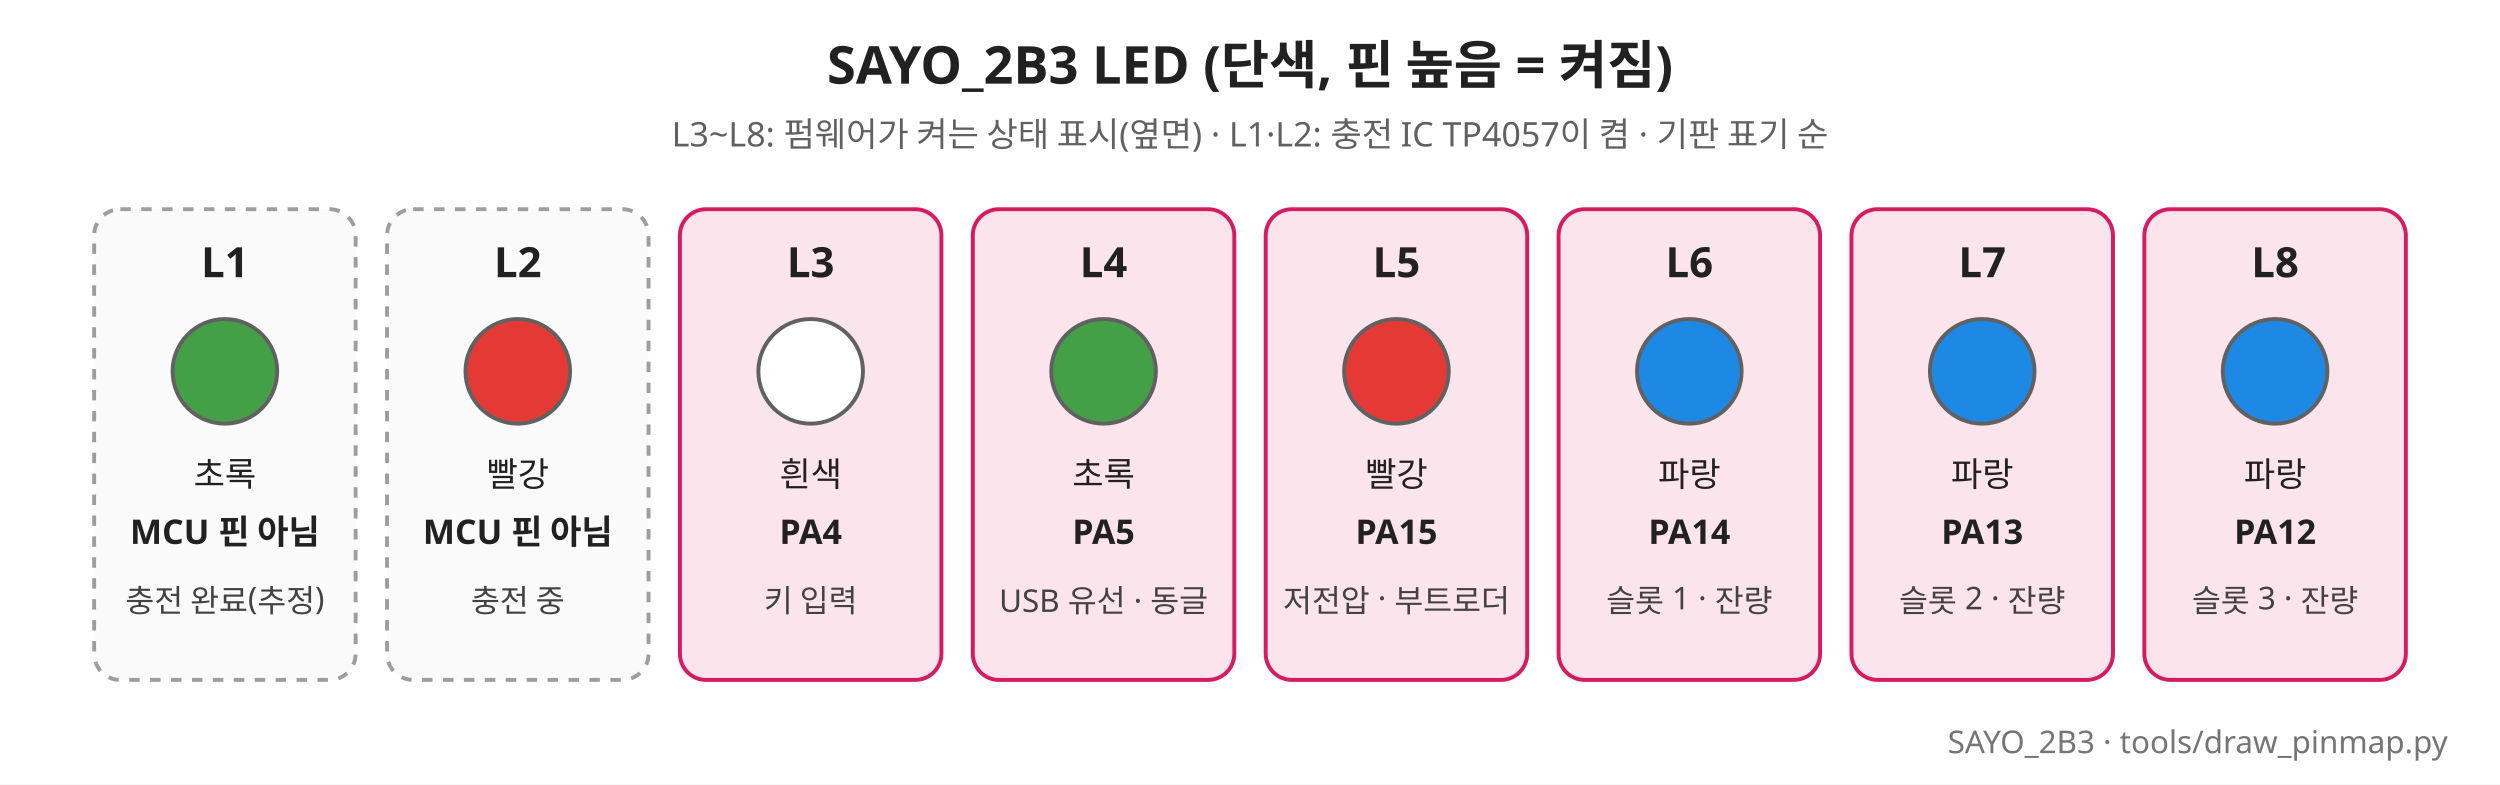
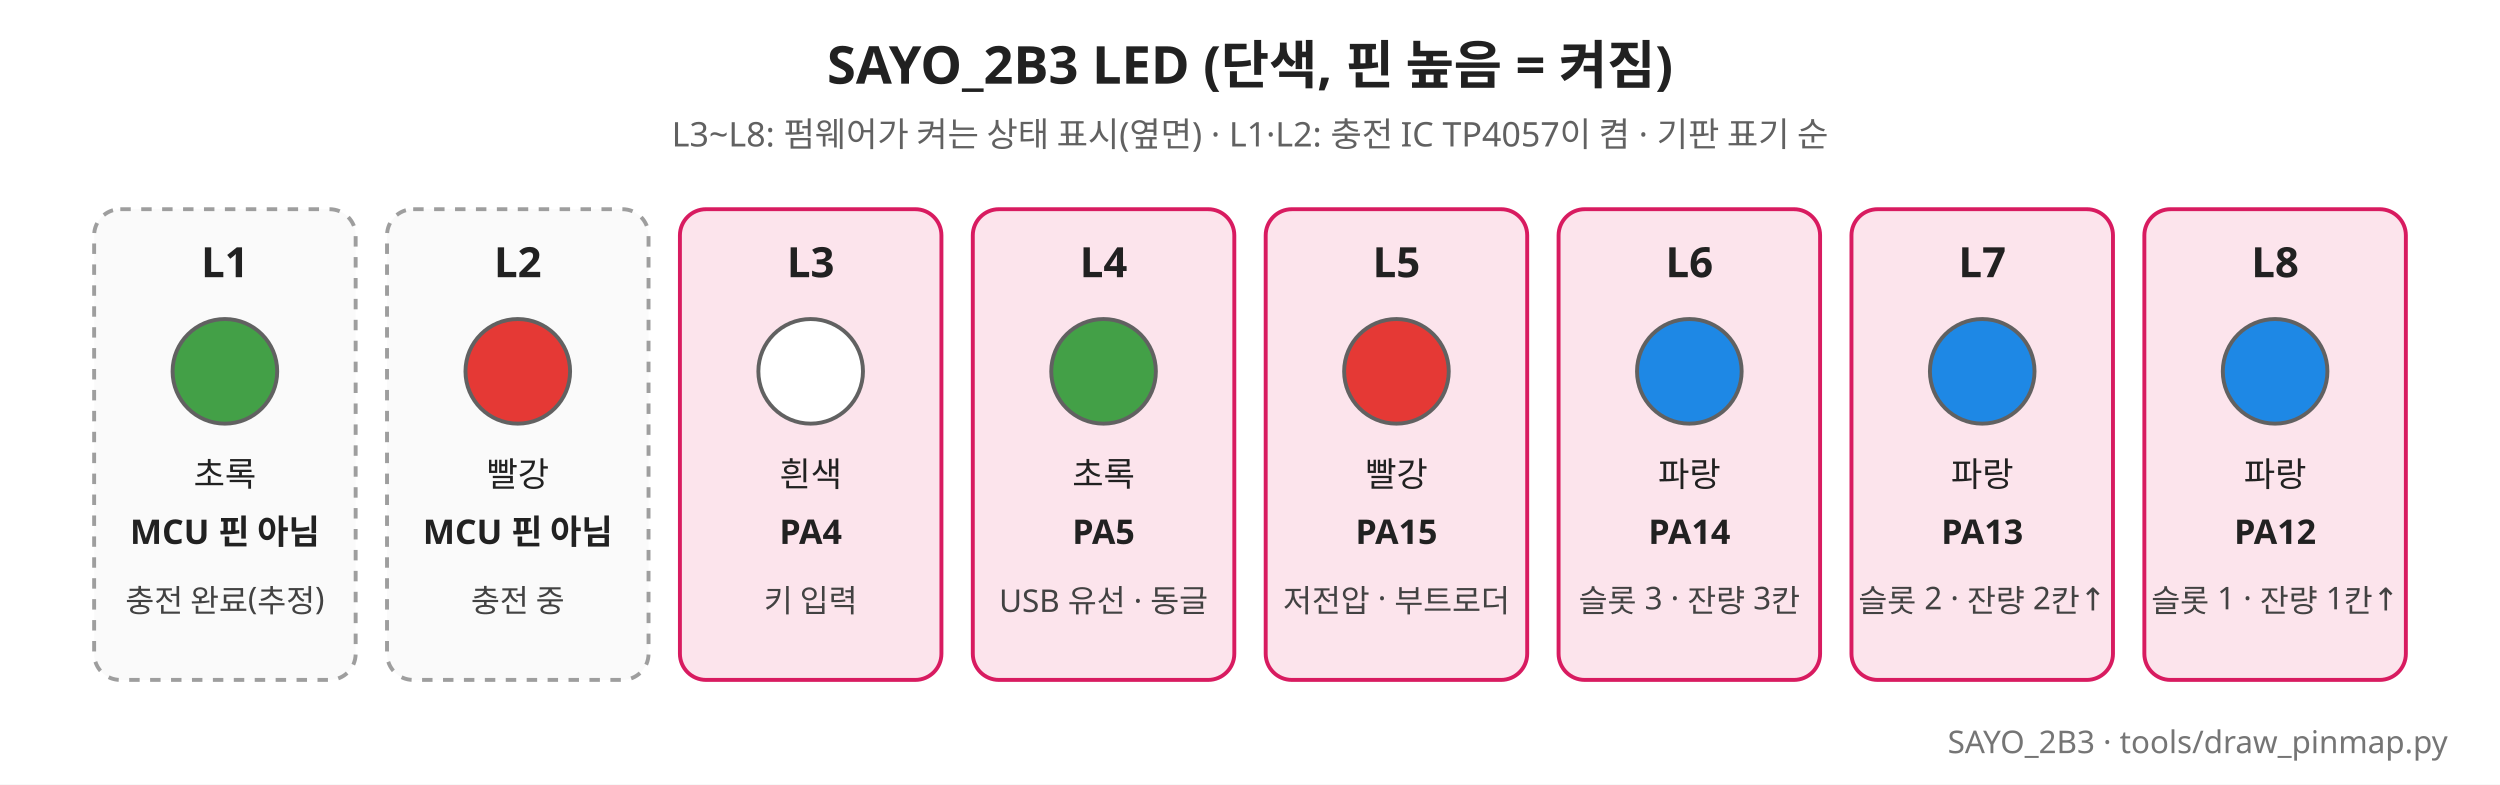
<svg xmlns="http://www.w3.org/2000/svg" width="956" height="300" viewBox="0 0 956 300" font-family="Malgun Gothic, Apple SD Gothic Neo, Noto Sans KR, sans-serif" fill="#212121">
  <defs>
    <marker id="arrow" viewBox="0 0 10 10" refX="9" refY="5" markerWidth="7" markerHeight="7" orient="auto">
      <path d="M0,0 L10,5 L0,10 z" fill="#d81b60" />
    </marker>
  </defs>
  <rect width="956" height="300" fill="#ffffff" />
  <text x="478.0" y="32" text-anchor="middle" font-size="20" font-weight="bold">SAYO_2B3 LED (단색, 핀 높음 = 켜짐)</text>
  <text x="478.0" y="56" text-anchor="middle" font-size="13" fill="#616161">L3~L8: 펌웨어가 켜는 상태 표시(옆면) · L1·L2: 충전 IC TP4057이 켬 · 기판 표기 순</text>
  <rect x="36.0" y="80" width="100" height="180" rx="10" fill="#fafafa" stroke="#9e9e9e" stroke-width="1.5" stroke-dasharray="4 4" />
  <text x="86.0" y="106" text-anchor="middle" font-size="16" font-weight="bold">L1</text>
  <circle cx="86.0" cy="142" r="20" fill="#43a047" stroke="#616161" stroke-width="1.5" />
  <text x="86.0" y="186" text-anchor="middle" font-size="13">초록</text>
  <text x="86.0" y="208" text-anchor="middle" font-size="13" font-weight="bold">MCU 핀 아님</text>
  <text x="86.0" y="234" text-anchor="middle" font-size="12" fill="#424242">충전 완료(추정)</text>
  <rect x="148.0" y="80" width="100" height="180" rx="10" fill="#fafafa" stroke="#9e9e9e" stroke-width="1.5" stroke-dasharray="4 4" />
  <text x="198.0" y="106" text-anchor="middle" font-size="16" font-weight="bold">L2</text>
  <circle cx="198.0" cy="142" r="20" fill="#e53935" stroke="#616161" stroke-width="1.5" />
  <text x="198.0" y="186" text-anchor="middle" font-size="13">빨강</text>
  <text x="198.0" y="208" text-anchor="middle" font-size="13" font-weight="bold">MCU 핀 아님</text>
  <text x="198.0" y="234" text-anchor="middle" font-size="12" fill="#424242">충전 중</text>
  <rect x="260.0" y="80" width="100" height="180" rx="10" fill="#fce4ec" stroke="#d81b60" stroke-width="1.5" />
  <text x="310.0" y="106" text-anchor="middle" font-size="16" font-weight="bold">L3</text>
  <circle cx="310.0" cy="142" r="20" fill="#ffffff" stroke="#616161" stroke-width="1.5" />
  <text x="310.0" y="186" text-anchor="middle" font-size="13">흰색</text>
  <text x="310.0" y="208" text-anchor="middle" font-size="13" font-weight="bold">PA4</text>
  <text x="310.0" y="234" text-anchor="middle" font-size="12" fill="#424242">키 입력</text>
  <rect x="372.0" y="80" width="100" height="180" rx="10" fill="#fce4ec" stroke="#d81b60" stroke-width="1.5" />
  <text x="422.0" y="106" text-anchor="middle" font-size="16" font-weight="bold">L4</text>
  <circle cx="422.0" cy="142" r="20" fill="#43a047" stroke="#616161" stroke-width="1.5" />
  <text x="422.0" y="186" text-anchor="middle" font-size="13">초록</text>
  <text x="422.0" y="208" text-anchor="middle" font-size="13" font-weight="bold">PA5</text>
  <text x="422.0" y="234" text-anchor="middle" font-size="12" fill="#424242">USB 유선 · 동글</text>
  <rect x="484.0" y="80" width="100" height="180" rx="10" fill="#fce4ec" stroke="#d81b60" stroke-width="1.5" />
  <text x="534.0" y="106" text-anchor="middle" font-size="16" font-weight="bold">L5</text>
  <circle cx="534.0" cy="142" r="20" fill="#e53935" stroke="#616161" stroke-width="1.5" />
  <text x="534.0" y="186" text-anchor="middle" font-size="13">빨강</text>
  <text x="534.0" y="208" text-anchor="middle" font-size="13" font-weight="bold">PA15</text>
  <text x="534.0" y="234" text-anchor="middle" font-size="12" fill="#424242">저전압 · 부트로더</text>
  <rect x="596.0" y="80" width="100" height="180" rx="10" fill="#fce4ec" stroke="#d81b60" stroke-width="1.5" />
  <text x="646.0" y="106" text-anchor="middle" font-size="16" font-weight="bold">L6</text>
  <circle cx="646.0" cy="142" r="20" fill="#1e88e5" stroke="#616161" stroke-width="1.5" />
  <text x="646.0" y="186" text-anchor="middle" font-size="13">파랑</text>
  <text x="646.0" y="208" text-anchor="middle" font-size="13" font-weight="bold">PA14</text>
-   <text x="646.0" y="234" text-anchor="middle" font-size="12" fill="#424242">슬롯 1 · 잔량</text>
+   <text x="646.0" y="234" text-anchor="middle" font-size="12" fill="#424242">슬롯 3 · 잔량 3칸</text>
  <rect x="708.0" y="80" width="100" height="180" rx="10" fill="#fce4ec" stroke="#d81b60" stroke-width="1.5" />
  <text x="758.0" y="106" text-anchor="middle" font-size="16" font-weight="bold">L7</text>
  <circle cx="758.0" cy="142" r="20" fill="#1e88e5" stroke="#616161" stroke-width="1.5" />
  <text x="758.0" y="186" text-anchor="middle" font-size="13">파랑</text>
  <text x="758.0" y="208" text-anchor="middle" font-size="13" font-weight="bold">PA13</text>
-   <text x="758.0" y="234" text-anchor="middle" font-size="12" fill="#424242">슬롯 2 · 잔량</text>
+   <text x="758.0" y="234" text-anchor="middle" font-size="12" fill="#424242">슬롯 2 · 잔량 2칸↑</text>
  <rect x="820.0" y="80" width="100" height="180" rx="10" fill="#fce4ec" stroke="#d81b60" stroke-width="1.5" />
  <text x="870.0" y="106" text-anchor="middle" font-size="16" font-weight="bold">L8</text>
  <circle cx="870.0" cy="142" r="20" fill="#1e88e5" stroke="#616161" stroke-width="1.5" />
  <text x="870.0" y="186" text-anchor="middle" font-size="13">파랑</text>
  <text x="870.0" y="208" text-anchor="middle" font-size="13" font-weight="bold">PA12</text>
-   <text x="870.0" y="234" text-anchor="middle" font-size="12" fill="#424242">슬롯 3 · 잔량</text>
+   <text x="870.0" y="234" text-anchor="middle" font-size="12" fill="#424242">슬롯 1 · 잔량 1칸↑</text>
  <text x="936" y="288" text-anchor="end" font-size="12" fill="#757575">SAYO_2B3 · tools/draw_pinmap.py</text>
</svg>
